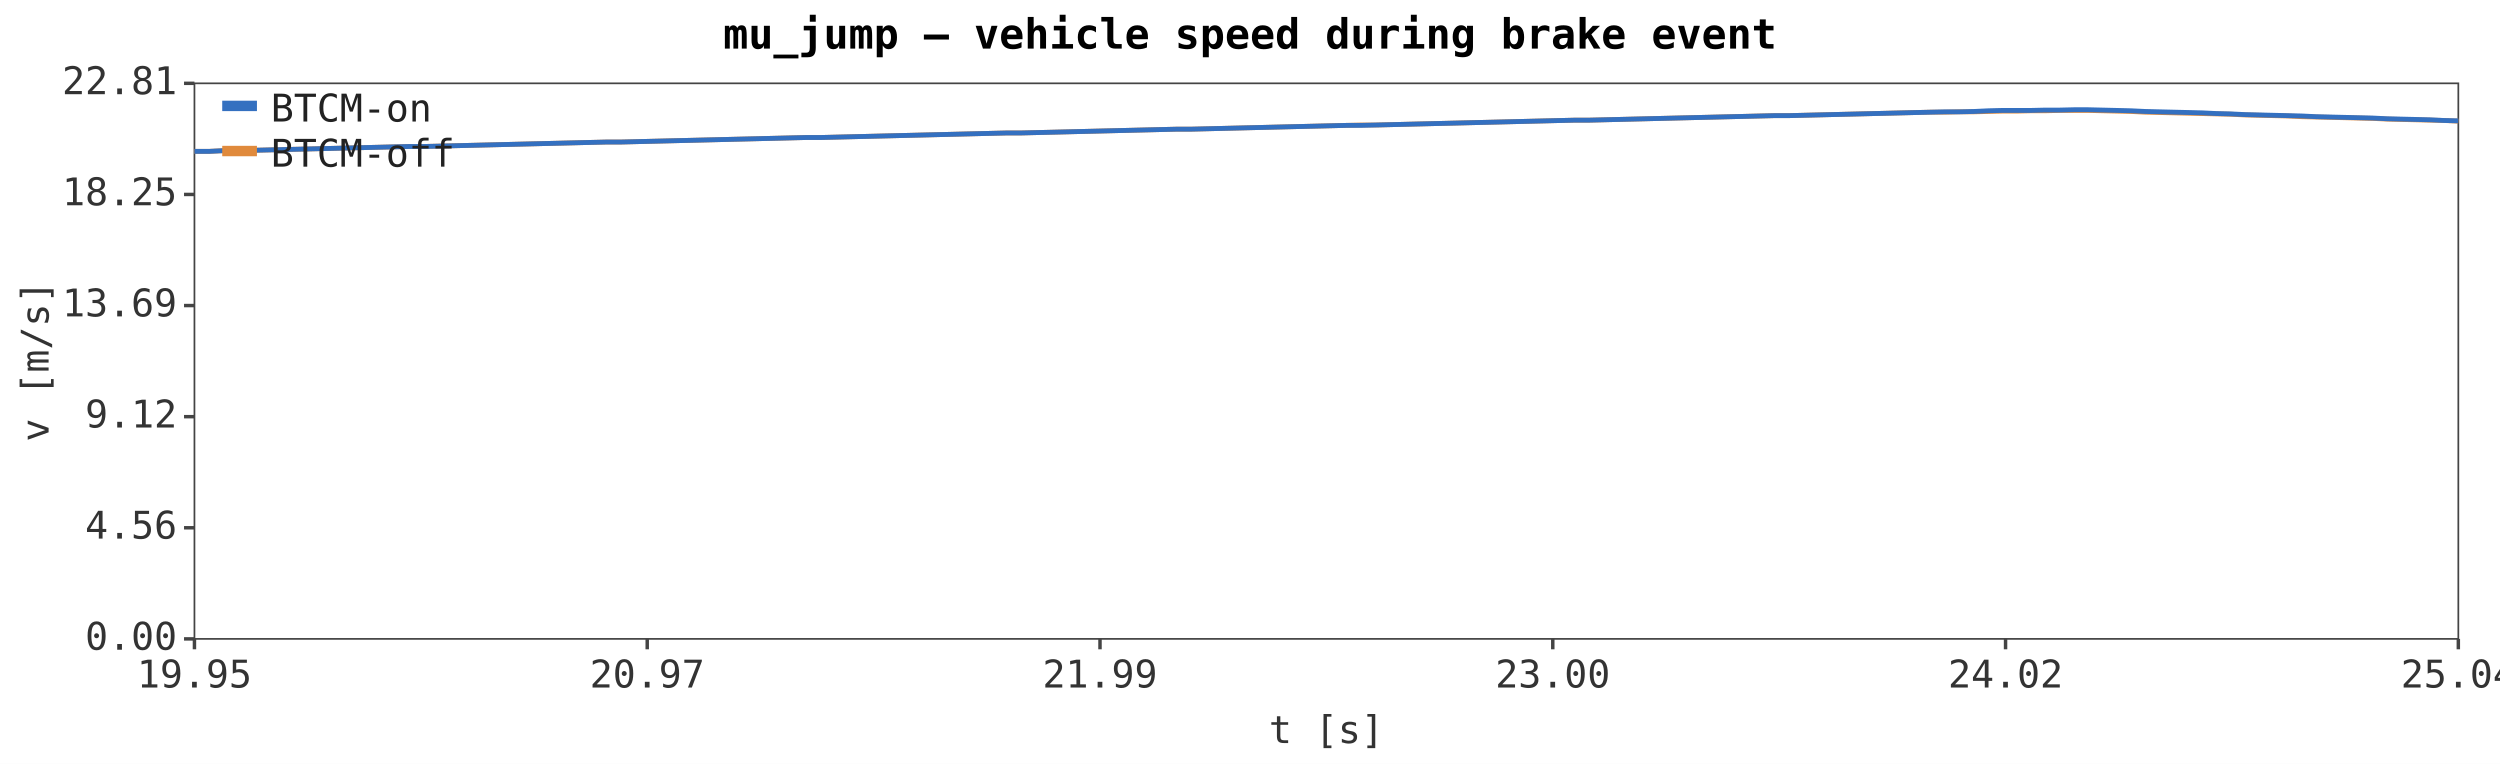
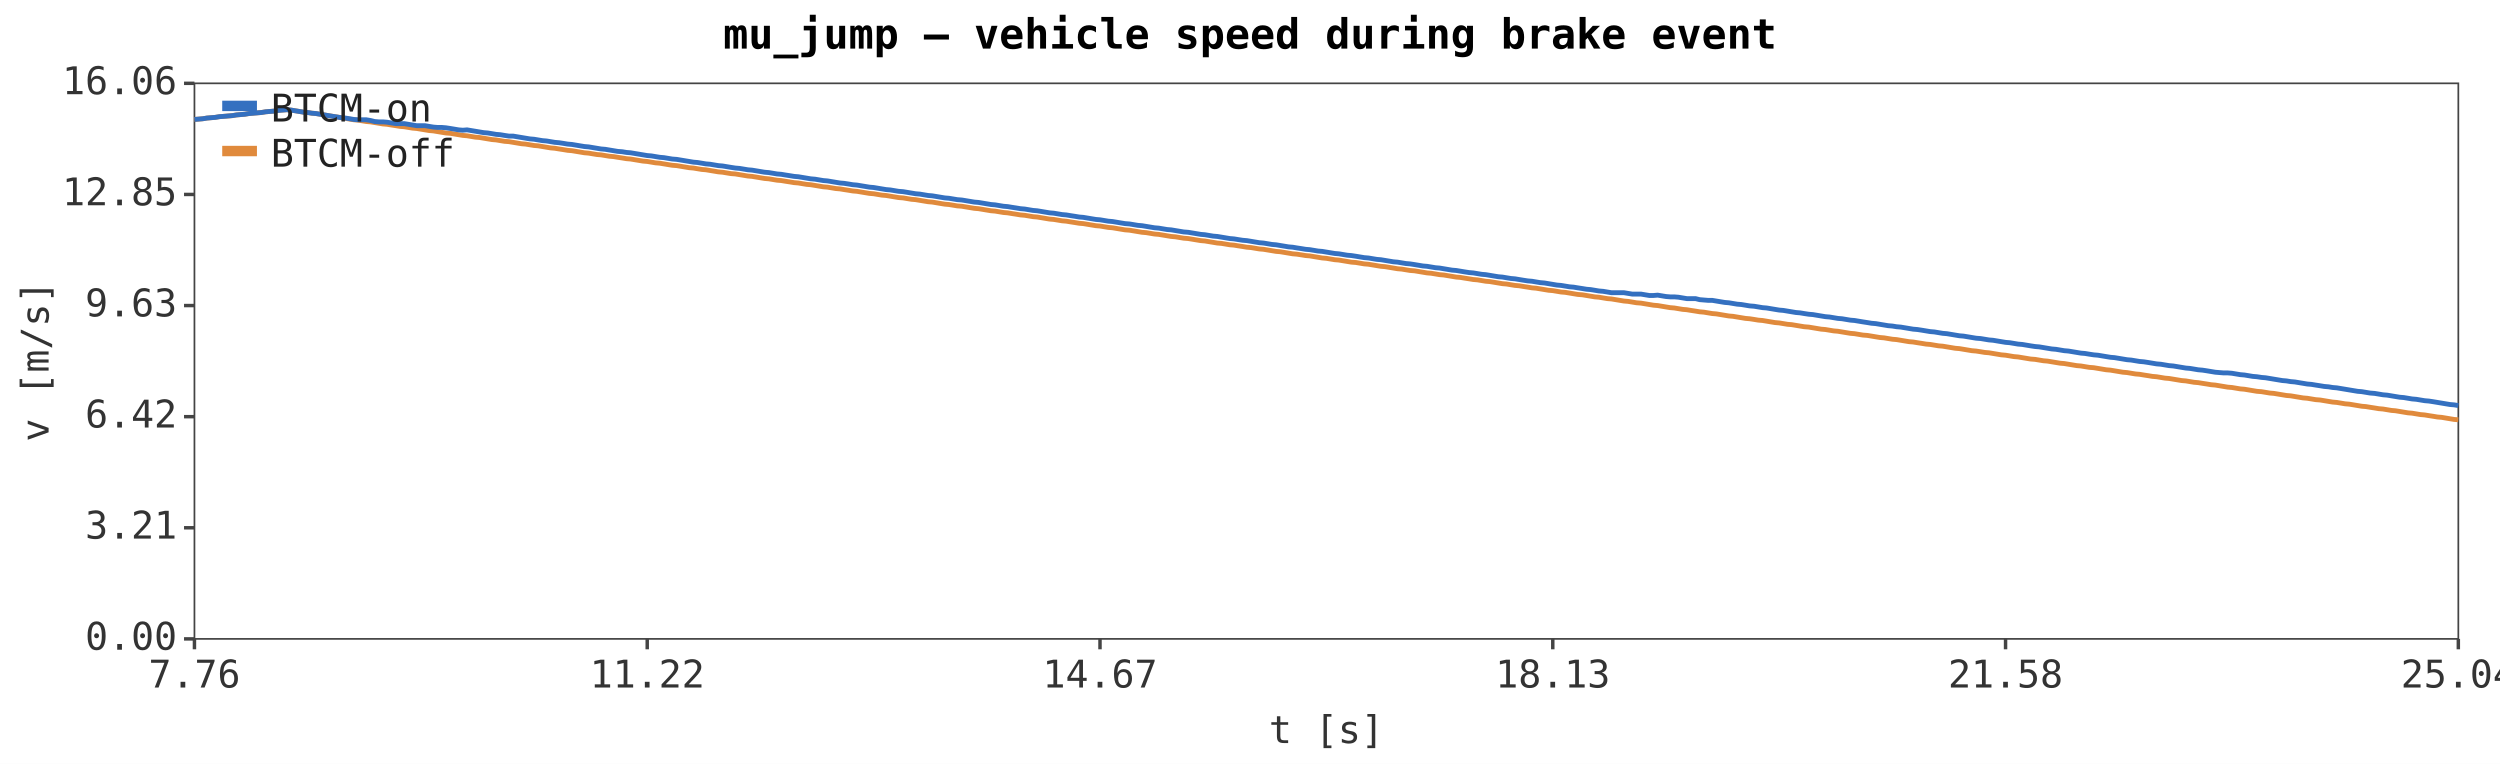
<svg xmlns="http://www.w3.org/2000/svg" viewBox="0 0 720 220" width="720" height="220" font-family="ui-monospace,Consolas,Menlo,monospace" font-size="11">
  <rect width="100%" height="100%" fill="#ffffff" />
  <text x="360.0" y="14" text-anchor="middle" font-size="12" font-weight="bold">mu_jump — vehicle speed during brake event</text>
  <rect x="56" y="24" width="652" height="160" fill="none" stroke="#444" stroke-width="0.5" />
  <line x1="56.0" y1="184" x2="56.0" y2="187" stroke="#444" />
-   <text x="56.0" y="198" text-anchor="middle" fill="#333">19.95</text>
+   <text x="56.0" y="198" text-anchor="middle" fill="#333">7.76</text>
  <line x1="186.4" y1="184" x2="186.4" y2="187" stroke="#444" />
-   <text x="186.4" y="198" text-anchor="middle" fill="#333">20.97</text>
+   <text x="186.4" y="198" text-anchor="middle" fill="#333">11.22</text>
  <line x1="316.8" y1="184" x2="316.8" y2="187" stroke="#444" />
-   <text x="316.8" y="198" text-anchor="middle" fill="#333">21.99</text>
+   <text x="316.8" y="198" text-anchor="middle" fill="#333">14.67</text>
  <line x1="447.2" y1="184" x2="447.2" y2="187" stroke="#444" />
-   <text x="447.2" y="198" text-anchor="middle" fill="#333">23.00</text>
+   <text x="447.2" y="198" text-anchor="middle" fill="#333">18.13</text>
  <line x1="577.6" y1="184" x2="577.6" y2="187" stroke="#444" />
-   <text x="577.6" y="198" text-anchor="middle" fill="#333">24.02</text>
+   <text x="577.6" y="198" text-anchor="middle" fill="#333">21.58</text>
  <line x1="708.0" y1="184" x2="708.0" y2="187" stroke="#444" />
  <text x="708.0" y="198" text-anchor="middle" fill="#333">25.04</text>
  <line x1="53" y1="184.0" x2="56" y2="184.0" stroke="#444" />
  <text x="51" y="184.0" text-anchor="end" dominant-baseline="middle" fill="#333">0.00</text>
  <line x1="53" y1="152.0" x2="56" y2="152.0" stroke="#444" />
-   <text x="51" y="152.0" text-anchor="end" dominant-baseline="middle" fill="#333">4.56</text>
+   <text x="51" y="152.0" text-anchor="end" dominant-baseline="middle" fill="#333">3.21</text>
  <line x1="53" y1="120.0" x2="56" y2="120.0" stroke="#444" />
-   <text x="51" y="120.0" text-anchor="end" dominant-baseline="middle" fill="#333">9.12</text>
+   <text x="51" y="120.0" text-anchor="end" dominant-baseline="middle" fill="#333">6.42</text>
  <line x1="53" y1="88.0" x2="56" y2="88.0" stroke="#444" />
-   <text x="51" y="88.0" text-anchor="end" dominant-baseline="middle" fill="#333">13.69</text>
+   <text x="51" y="88.0" text-anchor="end" dominant-baseline="middle" fill="#333">9.63</text>
  <line x1="53" y1="56.0" x2="56" y2="56.0" stroke="#444" />
-   <text x="51" y="56.0" text-anchor="end" dominant-baseline="middle" fill="#333">18.25</text>
+   <text x="51" y="56.0" text-anchor="end" dominant-baseline="middle" fill="#333">12.85</text>
  <line x1="53" y1="24.0" x2="56" y2="24.0" stroke="#444" />
-   <text x="51" y="24.0" text-anchor="end" dominant-baseline="middle" fill="#333">22.81</text>
+   <text x="51" y="24.0" text-anchor="end" dominant-baseline="middle" fill="#333">16.06</text>
  <text x="382.0" y="214" text-anchor="middle" fill="#333">t [s]</text>
  <text transform="translate(14,104.0) rotate(-90)" text-anchor="middle" fill="#333">v [m/s]</text>
-   <polyline fill="none" stroke="#e08a3c" stroke-width="1.4" points="56.0,43.6 60.1,43.6 64.2,43.4 68.3,43.3 72.4,43.3 76.5,43.2 80.6,43.1 84.7,43.0 88.8,42.9 92.9,42.8 97.0,42.7 101.1,42.6 105.2,42.5 109.3,42.4 113.4,42.3 117.5,42.2 121.6,42.2 125.7,42.1 129.8,42.0 133.9,41.9 138.0,41.8 142.1,41.7 146.2,41.6 150.3,41.5 154.4,41.4 158.5,41.3 162.6,41.2 166.7,41.1 170.8,41.0 174.9,40.9 179.0,40.9 183.1,40.8 187.2,40.7 191.3,40.6 195.4,40.5 199.5,40.4 203.6,40.3 207.7,40.2 211.8,40.1 215.9,40.0 220.0,39.9 224.1,39.8 228.2,39.7 232.3,39.6 236.4,39.6 240.5,39.5 244.6,39.4 248.7,39.3 252.8,39.2 256.9,39.1 261.0,39.0 265.1,38.9 269.2,38.8 273.3,38.7 277.4,38.6 281.5,38.5 285.6,38.4 289.7,38.3 293.8,38.3 297.9,38.2 302.0,38.1 306.1,38.0 310.2,37.9 314.3,37.8 318.4,37.7 322.5,37.6 326.6,37.5 330.7,37.4 334.8,37.3 338.9,37.2 343.0,37.2 347.1,37.1 351.2,37.0 355.3,36.9 359.4,36.8 363.5,36.7 367.6,36.6 371.7,36.5 375.8,36.4 379.9,36.3 384.1,36.2 388.2,36.1 392.3,36.0 396.4,36.0 400.5,35.9 404.6,35.8 408.7,35.7 412.8,35.6 416.9,35.5 421.0,35.4 425.1,35.3 429.2,35.2 433.3,35.1 437.4,35.0 441.5,34.9 445.6,34.8 449.7,34.7 453.8,34.6 457.9,34.6 462.0,34.5 466.1,34.4 470.2,34.3 474.3,34.2 478.4,34.1 482.5,34.0 486.6,33.9 490.7,33.8 494.8,33.7 498.9,33.6 503.0,33.5 507.1,33.4 511.2,33.3 515.3,33.3 519.4,33.2 523.5,33.1 527.6,33.0 531.7,32.9 535.8,32.8 539.9,32.7 544.0,32.6 548.1,32.5 552.2,32.4 556.3,32.3 560.4,32.3 564.5,32.2 568.6,32.2 572.7,32.1 576.8,32.0 580.9,32.0 585.0,31.9 589.1,31.9 593.2,31.8 597.3,31.8 601.4,31.8 605.5,31.9 609.6,32.0 613.7,32.1 617.8,32.3 621.9,32.4 626.0,32.5 630.1,32.6 634.2,32.7 638.3,32.8 642.4,32.9 646.5,33.1 650.6,33.2 654.7,33.3 658.8,33.4 662.9,33.6 667.0,33.7 671.1,33.8 675.2,33.9 679.3,34.0 683.4,34.1 687.5,34.3 691.6,34.4 695.7,34.5 699.8,34.6 703.9,34.7 708.0,34.9" />
-   <polyline fill="none" stroke="#3470c0" stroke-width="1.4" points="56.0,43.6 60.1,43.6 64.2,43.4 68.3,43.3 72.4,43.3 76.5,43.2 80.6,43.1 84.7,43.0 88.8,42.9 92.9,42.8 97.0,42.7 101.1,42.6 105.2,42.5 109.3,42.4 113.4,42.3 117.5,42.2 121.6,42.2 125.7,42.1 129.8,42.0 133.9,41.9 138.0,41.8 142.1,41.7 146.2,41.6 150.3,41.5 154.4,41.4 158.5,41.3 162.6,41.2 166.7,41.1 170.8,41.0 174.9,40.9 179.0,40.9 183.1,40.8 187.2,40.7 191.3,40.6 195.4,40.5 199.5,40.4 203.6,40.3 207.7,40.2 211.8,40.1 215.9,40.0 220.0,39.9 224.1,39.8 228.2,39.7 232.3,39.6 236.4,39.6 240.5,39.5 244.6,39.4 248.7,39.3 252.8,39.2 256.9,39.1 261.0,39.0 265.1,38.9 269.2,38.8 273.3,38.7 277.4,38.6 281.5,38.5 285.6,38.4 289.7,38.3 293.8,38.3 297.9,38.2 302.0,38.1 306.1,38.0 310.2,37.9 314.3,37.8 318.4,37.7 322.5,37.6 326.6,37.5 330.7,37.4 334.8,37.3 338.9,37.2 343.0,37.2 347.1,37.1 351.2,37.0 355.3,36.9 359.4,36.8 363.5,36.7 367.6,36.6 371.7,36.5 375.8,36.4 379.9,36.3 384.1,36.2 388.2,36.1 392.3,36.1 396.4,36.0 400.5,35.9 404.6,35.8 408.7,35.7 412.8,35.6 416.9,35.5 421.0,35.4 425.1,35.3 429.2,35.2 433.3,35.1 437.4,35.0 441.5,34.9 445.6,34.8 449.7,34.7 453.8,34.6 457.9,34.6 462.0,34.5 466.1,34.4 470.2,34.3 474.3,34.2 478.4,34.1 482.5,34.0 486.6,33.9 490.7,33.8 494.8,33.7 498.9,33.6 503.0,33.5 507.1,33.4 511.2,33.3 515.3,33.3 519.4,33.2 523.5,33.1 527.6,33.0 531.7,32.9 535.8,32.8 539.9,32.7 544.0,32.6 548.1,32.5 552.2,32.4 556.3,32.3 560.4,32.2 564.5,32.2 568.6,32.1 572.7,31.9 576.8,31.8 580.9,31.8 585.0,31.8 589.1,31.7 593.2,31.7 597.3,31.6 601.4,31.6 605.5,31.7 609.6,31.8 613.7,31.9 617.8,32.1 621.9,32.2 626.0,32.3 630.1,32.4 634.2,32.5 638.3,32.7 642.4,32.8 646.5,33.0 650.6,33.1 654.7,33.2 658.8,33.3 662.9,33.4 667.0,33.6 671.1,33.7 675.2,33.8 679.3,33.9 683.4,34.0 687.5,34.2 691.6,34.3 695.7,34.4 699.8,34.5 703.9,34.7 708.0,34.8" />
+   <polyline fill="none" stroke="#e08a3c" stroke-width="1.4" points="56.0,34.4 57.2,34.3 58.4,34.2 59.6,34.0 60.8,33.9 62.0,33.8 63.2,33.6 64.5,33.5 65.7,33.4 66.9,33.3 68.1,33.1 69.3,33.0 70.5,32.9 71.7,32.7 72.9,32.6 74.1,32.5 75.3,32.4 76.5,32.2 77.7,32.1 78.9,32.0 80.1,31.8 81.4,31.7 82.6,31.6 83.8,31.7 85.0,31.9 86.2,32.1 87.4,32.3 88.6,32.4 89.8,32.6 91.0,32.7 92.2,32.9 93.4,33.1 94.6,33.3 95.8,33.5 97.1,33.7 98.3,33.9 99.5,34.1 100.7,34.3 101.9,34.5 103.1,34.6 104.3,34.8 105.5,35.0 106.7,35.1 107.9,35.3 109.1,35.5 110.3,35.7 111.5,35.8 112.7,36.0 114.0,36.2 115.2,36.4 116.4,36.5 117.6,36.7 118.8,36.9 120.0,37.0 121.2,37.2 122.4,37.4 123.6,37.6 124.8,37.7 126.0,37.9 127.2,38.1 128.4,38.3 129.7,38.4 130.9,38.6 132.1,38.8 133.3,39.0 134.5,39.1 135.7,39.3 136.9,39.5 138.1,39.6 139.3,39.8 140.5,40.0 141.7,40.2 142.9,40.3 144.1,40.5 145.3,40.7 146.6,40.8 147.8,41.0 149.0,41.2 150.2,41.4 151.4,41.5 152.6,41.7 153.8,41.9 155.0,42.0 156.2,42.2 157.4,42.4 158.6,42.6 159.8,42.7 161.0,42.9 162.3,43.1 163.5,43.3 164.7,43.4 165.9,43.6 167.1,43.8 168.3,44.0 169.5,44.1 170.7,44.3 171.9,44.5 173.1,44.6 174.3,44.8 175.5,45.0 176.7,45.1 177.9,45.3 179.2,45.5 180.4,45.7 181.6,45.8 182.8,46.0 184.0,46.2 185.2,46.4 186.4,46.5 187.6,46.7 188.8,46.9 190.0,47.0 191.2,47.2 192.4,47.4 193.6,47.6 194.9,47.7 196.1,47.9 197.3,48.1 198.5,48.3 199.7,48.4 200.9,48.6 202.1,48.8 203.3,48.9 204.5,49.1 205.7,49.3 206.9,49.5 208.1,49.6 209.3,49.8 210.5,50.0 211.8,50.1 213.0,50.3 214.2,50.5 215.4,50.7 216.6,50.8 217.8,51.0 219.0,51.2 220.2,51.4 221.4,51.5 222.6,51.7 223.8,51.9 225.0,52.0 226.2,52.2 227.5,52.4 228.7,52.6 229.9,52.7 231.1,52.9 232.3,53.1 233.5,53.2 234.7,53.4 235.9,53.6 237.1,53.8 238.3,53.9 239.5,54.1 240.7,54.3 241.9,54.4 243.1,54.6 244.4,54.8 245.6,55.0 246.8,55.1 248.0,55.3 249.2,55.5 250.4,55.7 251.6,55.8 252.8,56.0 254.0,56.2 255.2,56.3 256.4,56.5 257.6,56.7 258.8,56.9 260.1,57.0 261.3,57.2 262.5,57.4 263.7,57.5 264.9,57.7 266.1,57.9 267.3,58.1 268.5,58.2 269.7,58.4 270.9,58.6 272.1,58.8 273.3,58.9 274.5,59.1 275.7,59.3 277.0,59.4 278.2,59.6 279.4,59.8 280.6,60.0 281.8,60.1 283.0,60.3 284.2,60.5 285.4,60.7 286.6,60.8 287.8,61.0 289.0,61.2 290.2,61.3 291.4,61.5 292.7,61.7 293.9,61.9 295.1,62.0 296.3,62.2 297.5,62.4 298.7,62.5 299.9,62.7 301.1,62.9 302.3,63.1 303.5,63.2 304.7,63.4 305.9,63.6 307.1,63.7 308.3,63.9 309.6,64.1 310.8,64.3 312.0,64.4 313.2,64.6 314.4,64.8 315.6,65.0 316.8,65.1 318.0,65.3 319.2,65.5 320.4,65.6 321.6,65.8 322.8,66.0 324.0,66.2 325.3,66.3 326.5,66.5 327.7,66.7 328.9,66.9 330.1,67.0 331.3,67.2 332.5,67.4 333.7,67.5 334.9,67.7 336.1,67.9 337.3,68.1 338.5,68.2 339.7,68.4 340.9,68.6 342.2,68.7 343.4,68.9 344.6,69.1 345.8,69.3 347.0,69.4 348.2,69.6 349.4,69.8 350.6,70.0 351.8,70.1 353.0,70.3 354.2,70.5 355.4,70.6 356.6,70.8 357.9,71.0 359.1,71.2 360.3,71.3 361.5,71.5 362.7,71.7 363.9,71.8 365.1,72.0 366.3,72.2 367.5,72.4 368.7,72.5 369.9,72.7 371.1,72.9 372.3,73.1 373.5,73.2 374.8,73.4 376.0,73.6 377.2,73.7 378.4,73.9 379.6,74.1 380.8,74.3 382.0,74.4 383.2,74.6 384.4,74.8 385.6,74.9 386.8,75.1 388.0,75.3 389.2,75.5 390.5,75.6 391.7,75.8 392.9,76.0 394.1,76.1 395.3,76.3 396.5,76.5 397.7,76.7 398.9,76.8 400.1,77.0 401.3,77.2 402.5,77.4 403.7,77.5 404.9,77.7 406.1,77.9 407.4,78.0 408.6,78.2 409.8,78.4 411.0,78.6 412.2,78.7 413.4,78.9 414.6,79.1 415.8,79.2 417.0,79.4 418.2,79.6 419.4,79.8 420.6,79.9 421.8,80.1 423.1,80.3 424.3,80.5 425.5,80.6 426.7,80.8 427.9,81.0 429.1,81.1 430.3,81.3 431.5,81.5 432.7,81.7 433.9,81.8 435.1,82.0 436.3,82.2 437.5,82.3 438.7,82.5 440.0,82.7 441.2,82.9 442.4,83.0 443.6,83.2 444.8,83.4 446.0,83.6 447.2,83.7 448.4,83.9 449.6,84.1 450.8,84.2 452.0,84.4 453.2,84.6 454.4,84.8 455.7,84.9 456.9,85.1 458.1,85.3 459.3,85.5 460.5,85.6 461.7,85.8 462.9,86.0 464.1,86.1 465.3,86.3 466.5,86.5 467.7,86.7 468.9,86.8 470.1,87.0 471.3,87.2 472.6,87.3 473.8,87.5 475.0,87.7 476.2,87.9 477.4,88.0 478.6,88.2 479.8,88.4 481.0,88.6 482.2,88.7 483.4,88.9 484.6,89.1 485.8,89.2 487.0,89.4 488.3,89.6 489.5,89.8 490.7,89.9 491.9,90.1 493.1,90.3 494.3,90.4 495.5,90.6 496.7,90.8 497.9,91.0 499.1,91.1 500.3,91.3 501.5,91.5 502.7,91.7 503.9,91.8 505.2,92.0 506.4,92.2 507.6,92.3 508.8,92.5 510.0,92.7 511.2,92.9 512.4,93.0 513.6,93.2 514.8,93.4 516.0,93.5 517.2,93.7 518.4,93.9 519.6,94.1 520.9,94.2 522.1,94.4 523.3,94.6 524.5,94.8 525.7,94.9 526.9,95.1 528.1,95.3 529.3,95.4 530.5,95.6 531.7,95.8 532.9,96.0 534.1,96.1 535.3,96.3 536.5,96.5 537.8,96.6 539.0,96.8 540.2,97.0 541.4,97.2 542.6,97.3 543.8,97.5 545.0,97.7 546.2,97.8 547.4,98.0 548.6,98.2 549.8,98.4 551.0,98.5 552.2,98.7 553.5,98.9 554.7,99.1 555.9,99.2 557.1,99.4 558.3,99.6 559.5,99.7 560.7,99.9 561.9,100.1 563.1,100.3 564.3,100.4 565.5,100.6 566.7,100.8 567.9,101.0 569.1,101.1 570.4,101.3 571.6,101.5 572.8,101.6 574.0,101.8 575.2,102.0 576.4,102.2 577.6,102.3 578.8,102.5 580.0,102.7 581.2,102.8 582.4,103.0 583.6,103.2 584.8,103.4 586.1,103.5 587.3,103.7 588.5,103.9 589.7,104.0 590.9,104.2 592.1,104.4 593.3,104.6 594.5,104.7 595.7,104.9 596.9,105.1 598.1,105.3 599.3,105.4 600.5,105.6 601.7,105.8 603.0,105.9 604.2,106.1 605.4,106.3 606.6,106.5 607.8,106.6 609.0,106.8 610.2,107.0 611.4,107.2 612.6,107.3 613.8,107.5 615.0,107.7 616.2,107.8 617.4,108.0 618.7,108.2 619.9,108.4 621.1,108.5 622.3,108.7 623.5,108.9 624.7,109.0 625.9,109.2 627.1,109.4 628.3,109.6 629.5,109.7 630.7,109.9 631.9,110.1 633.1,110.2 634.3,110.4 635.6,110.6 636.8,110.8 638.0,110.9 639.2,111.1 640.4,111.3 641.6,111.5 642.8,111.6 644.0,111.8 645.2,112.0 646.4,112.1 647.6,112.3 648.8,112.5 650.0,112.7 651.3,112.8 652.5,113.0 653.7,113.2 654.9,113.3 656.1,113.5 657.3,113.7 658.5,113.9 659.7,114.0 660.9,114.2 662.1,114.4 663.3,114.6 664.5,114.7 665.7,114.9 666.9,115.1 668.2,115.2 669.4,115.4 670.6,115.6 671.8,115.8 673.0,115.9 674.2,116.1 675.4,116.3 676.6,116.4 677.8,116.6 679.0,116.8 680.2,117.0 681.4,117.1 682.6,117.3 683.9,117.5 685.1,117.7 686.3,117.8 687.5,118.0 688.7,118.2 689.9,118.3 691.1,118.5 692.3,118.7 693.5,118.9 694.7,119.0 695.9,119.2 697.1,119.4 698.3,119.5 699.5,119.7 700.8,119.9 702.0,120.1 703.2,120.2 704.4,120.4 705.6,120.6 706.8,120.8 708.0,120.9" />
+   <polyline fill="none" stroke="#3470c0" stroke-width="1.4" points="56.0,34.4 57.2,34.3 58.4,34.2 59.6,34.0 60.8,33.9 62.0,33.8 63.2,33.6 64.5,33.5 65.7,33.4 66.9,33.3 68.1,33.1 69.3,33.0 70.5,32.9 71.7,32.7 72.9,32.6 74.1,32.5 75.3,32.4 76.5,32.2 77.7,32.1 78.9,32.0 80.1,31.8 81.4,31.7 82.6,31.6 83.8,31.7 85.0,31.9 86.2,32.1 87.4,32.3 88.6,32.4 89.8,32.6 91.0,32.7 92.2,32.9 93.4,33.1 94.6,33.3 95.8,33.5 97.1,33.7 98.3,33.9 99.5,34.0 100.7,34.2 101.9,34.4 103.1,34.5 104.3,34.5 105.5,34.5 106.7,34.7 107.9,35.0 109.1,35.1 110.3,35.1 111.5,35.2 112.7,35.4 114.0,35.6 115.2,35.6 116.4,35.6 117.6,35.8 118.8,36.0 120.0,36.2 121.2,36.2 122.4,36.2 123.6,36.4 124.8,36.6 126.0,36.7 127.2,36.7 128.4,36.8 129.7,37.0 130.9,37.2 132.1,37.4 133.3,37.5 134.5,37.4 135.7,37.6 136.9,37.8 138.1,38.0 139.3,38.2 140.5,38.3 141.7,38.5 142.9,38.7 144.1,38.8 145.3,39.0 146.6,39.2 147.8,39.2 149.0,39.4 150.2,39.6 151.4,39.8 152.6,40.0 153.8,40.1 155.0,40.3 156.2,40.5 157.4,40.6 158.6,40.8 159.8,41.0 161.0,41.1 162.3,41.3 163.5,41.5 164.7,41.6 165.9,41.8 167.1,42.0 168.3,42.2 169.5,42.3 170.7,42.5 171.9,42.7 173.1,42.9 174.3,43.0 175.5,43.2 176.7,43.4 177.9,43.6 179.2,43.7 180.4,43.9 181.6,44.0 182.8,44.2 184.0,44.4 185.2,44.6 186.4,44.8 187.6,44.9 188.8,45.1 190.0,45.3 191.2,45.4 192.4,45.6 193.6,45.8 194.9,45.9 196.1,46.1 197.3,46.3 198.5,46.5 199.7,46.7 200.9,46.8 202.1,47.0 203.3,47.2 204.5,47.3 205.7,47.5 206.9,47.7 208.1,47.8 209.3,48.0 210.5,48.2 211.8,48.4 213.0,48.5 214.2,48.7 215.4,48.9 216.6,49.0 217.8,49.2 219.0,49.4 220.2,49.6 221.4,49.7 222.6,49.9 223.8,50.1 225.0,50.2 226.2,50.4 227.5,50.6 228.7,50.8 229.9,50.9 231.1,51.1 232.3,51.3 233.5,51.5 234.7,51.6 235.9,51.8 237.1,52.0 238.3,52.1 239.5,52.3 240.7,52.5 241.9,52.7 243.1,52.8 244.4,53.0 245.6,53.2 246.8,53.3 248.0,53.5 249.2,53.7 250.4,53.9 251.6,54.0 252.8,54.2 254.0,54.4 255.2,54.6 256.4,54.7 257.6,54.9 258.8,55.1 260.1,55.2 261.3,55.4 262.5,55.6 263.7,55.8 264.9,55.9 266.1,56.1 267.3,56.3 268.5,56.4 269.7,56.6 270.9,56.8 272.1,57.0 273.3,57.1 274.5,57.3 275.7,57.5 277.0,57.6 278.2,57.8 279.4,58.0 280.6,58.2 281.8,58.3 283.0,58.5 284.2,58.7 285.4,58.9 286.6,59.0 287.8,59.2 289.0,59.4 290.2,59.5 291.4,59.7 292.7,59.9 293.9,60.1 295.1,60.2 296.3,60.4 297.5,60.6 298.7,60.7 299.9,60.9 301.1,61.1 302.3,61.3 303.5,61.4 304.7,61.6 305.9,61.8 307.1,61.9 308.3,62.1 309.6,62.3 310.8,62.5 312.0,62.6 313.2,62.8 314.4,63.0 315.6,63.2 316.8,63.3 318.0,63.5 319.2,63.7 320.4,63.8 321.6,64.0 322.8,64.2 324.0,64.4 325.3,64.5 326.5,64.7 327.7,64.9 328.9,65.0 330.1,65.2 331.3,65.4 332.5,65.6 333.7,65.7 334.9,65.9 336.1,66.1 337.3,66.2 338.5,66.4 339.7,66.6 340.9,66.8 342.2,66.9 343.4,67.1 344.6,67.3 345.8,67.5 347.0,67.6 348.2,67.8 349.4,68.0 350.6,68.1 351.8,68.3 353.0,68.5 354.2,68.7 355.4,68.8 356.6,69.0 357.9,69.2 359.1,69.3 360.3,69.5 361.5,69.7 362.7,69.9 363.9,70.0 365.1,70.2 366.3,70.4 367.5,70.5 368.7,70.7 369.9,70.9 371.1,71.1 372.3,71.2 373.5,71.4 374.8,71.6 376.0,71.8 377.2,71.9 378.4,72.1 379.6,72.3 380.8,72.4 382.0,72.6 383.2,72.8 384.4,73.0 385.6,73.1 386.8,73.3 388.0,73.5 389.2,73.6 390.5,73.8 391.7,74.0 392.9,74.2 394.1,74.3 395.3,74.5 396.5,74.7 397.7,74.8 398.9,75.0 400.1,75.2 401.3,75.4 402.5,75.5 403.7,75.7 404.9,75.9 406.1,76.0 407.4,76.2 408.6,76.4 409.8,76.6 411.0,76.7 412.2,76.9 413.4,77.1 414.6,77.2 415.8,77.4 417.0,77.6 418.2,77.8 419.4,77.9 420.6,78.1 421.8,78.3 423.1,78.5 424.3,78.6 425.5,78.8 426.7,79.0 427.9,79.1 429.1,79.3 430.3,79.5 431.5,79.7 432.7,79.8 433.9,80.0 435.1,80.2 436.3,80.3 437.5,80.5 438.7,80.7 440.0,80.9 441.2,81.0 442.4,81.2 443.6,81.4 444.8,81.5 446.0,81.7 447.2,81.9 448.4,82.1 449.6,82.2 450.8,82.4 452.0,82.6 453.2,82.7 454.4,82.9 455.7,83.1 456.9,83.3 458.1,83.4 459.3,83.6 460.5,83.8 461.7,83.9 462.9,84.1 464.1,84.3 465.3,84.3 466.5,84.3 467.7,84.3 468.9,84.5 470.1,84.7 471.3,84.7 472.6,84.7 473.8,84.9 475.0,85.1 476.2,85.1 477.4,85.0 478.6,85.2 479.8,85.4 481.0,85.5 482.2,85.5 483.4,85.6 484.6,85.8 485.8,86.0 487.0,86.0 488.3,86.0 489.5,86.3 490.7,86.4 491.9,86.5 493.1,86.5 494.3,86.7 495.5,86.9 496.7,87.1 497.9,87.2 499.1,87.4 500.3,87.6 501.5,87.7 502.7,87.9 503.9,88.1 505.2,88.2 506.4,88.4 507.6,88.6 508.8,88.7 510.0,88.9 511.2,89.1 512.4,89.3 513.6,89.4 514.8,89.6 516.0,89.8 517.2,90.0 518.4,90.1 519.6,90.3 520.9,90.5 522.1,90.6 523.3,90.8 524.5,91.0 525.7,91.2 526.9,91.3 528.1,91.5 529.3,91.7 530.5,91.8 531.7,92.0 532.9,92.2 534.1,92.3 535.3,92.5 536.5,92.7 537.8,92.9 539.0,93.1 540.2,93.2 541.4,93.4 542.6,93.6 543.8,93.8 545.0,93.9 546.2,94.1 547.4,94.2 548.6,94.4 549.8,94.6 551.0,94.8 552.2,94.9 553.5,95.1 554.7,95.3 555.9,95.5 557.1,95.6 558.3,95.8 559.5,96.0 560.7,96.1 561.9,96.3 563.1,96.5 564.3,96.7 565.5,96.8 566.7,97.0 567.9,97.2 569.1,97.4 570.4,97.5 571.6,97.7 572.8,97.9 574.0,98.0 575.2,98.2 576.4,98.4 577.6,98.6 578.8,98.7 580.0,98.9 581.2,99.1 582.4,99.2 583.6,99.4 584.8,99.6 586.1,99.8 587.3,99.9 588.5,100.1 589.7,100.3 590.9,100.5 592.1,100.6 593.3,100.8 594.5,101.0 595.7,101.1 596.9,101.3 598.1,101.5 599.3,101.7 600.5,101.8 601.7,102.0 603.0,102.2 604.2,102.3 605.4,102.5 606.6,102.7 607.8,102.9 609.0,103.0 610.2,103.2 611.4,103.4 612.6,103.6 613.8,103.7 615.0,103.9 616.2,104.1 617.4,104.2 618.7,104.4 619.9,104.6 621.1,104.8 622.3,104.9 623.5,105.1 624.7,105.3 625.9,105.4 627.1,105.6 628.3,105.8 629.5,106.0 630.7,106.1 631.9,106.3 633.1,106.5 634.3,106.6 635.6,106.8 636.8,107.0 638.0,107.2 639.2,107.3 640.4,107.4 641.6,107.4 642.8,107.5 644.0,107.7 645.2,107.9 646.4,108.0 647.6,108.2 648.8,108.4 650.0,108.5 651.3,108.7 652.5,108.8 653.7,109.0 654.9,109.2 656.1,109.4 657.3,109.6 658.5,109.7 659.7,109.9 660.9,110.0 662.1,110.2 663.3,110.4 664.5,110.6 665.7,110.7 666.9,110.9 668.2,111.1 669.4,111.3 670.6,111.4 671.8,111.6 673.0,111.7 674.2,111.9 675.4,112.1 676.6,112.3 677.8,112.5 679.0,112.7 680.2,112.8 681.4,113.0 682.6,113.2 683.9,113.3 685.1,113.5 686.3,113.7 687.5,113.8 688.7,114.0 689.9,114.2 691.1,114.4 692.3,114.5 693.5,114.7 694.7,114.9 695.9,115.0 697.1,115.2 698.3,115.4 699.5,115.5 700.8,115.7 702.0,115.9 703.2,116.1 704.4,116.3 705.6,116.5 706.8,116.6 708.0,116.8" />
  <rect x="64" y="29" width="10" height="3" fill="#3470c0" />
  <text x="78" y="35" fill="#222">BTCM-on</text>
  <rect x="64" y="42" width="10" height="3" fill="#e08a3c" />
  <text x="78" y="48" fill="#222">BTCM-off</text>
</svg>
